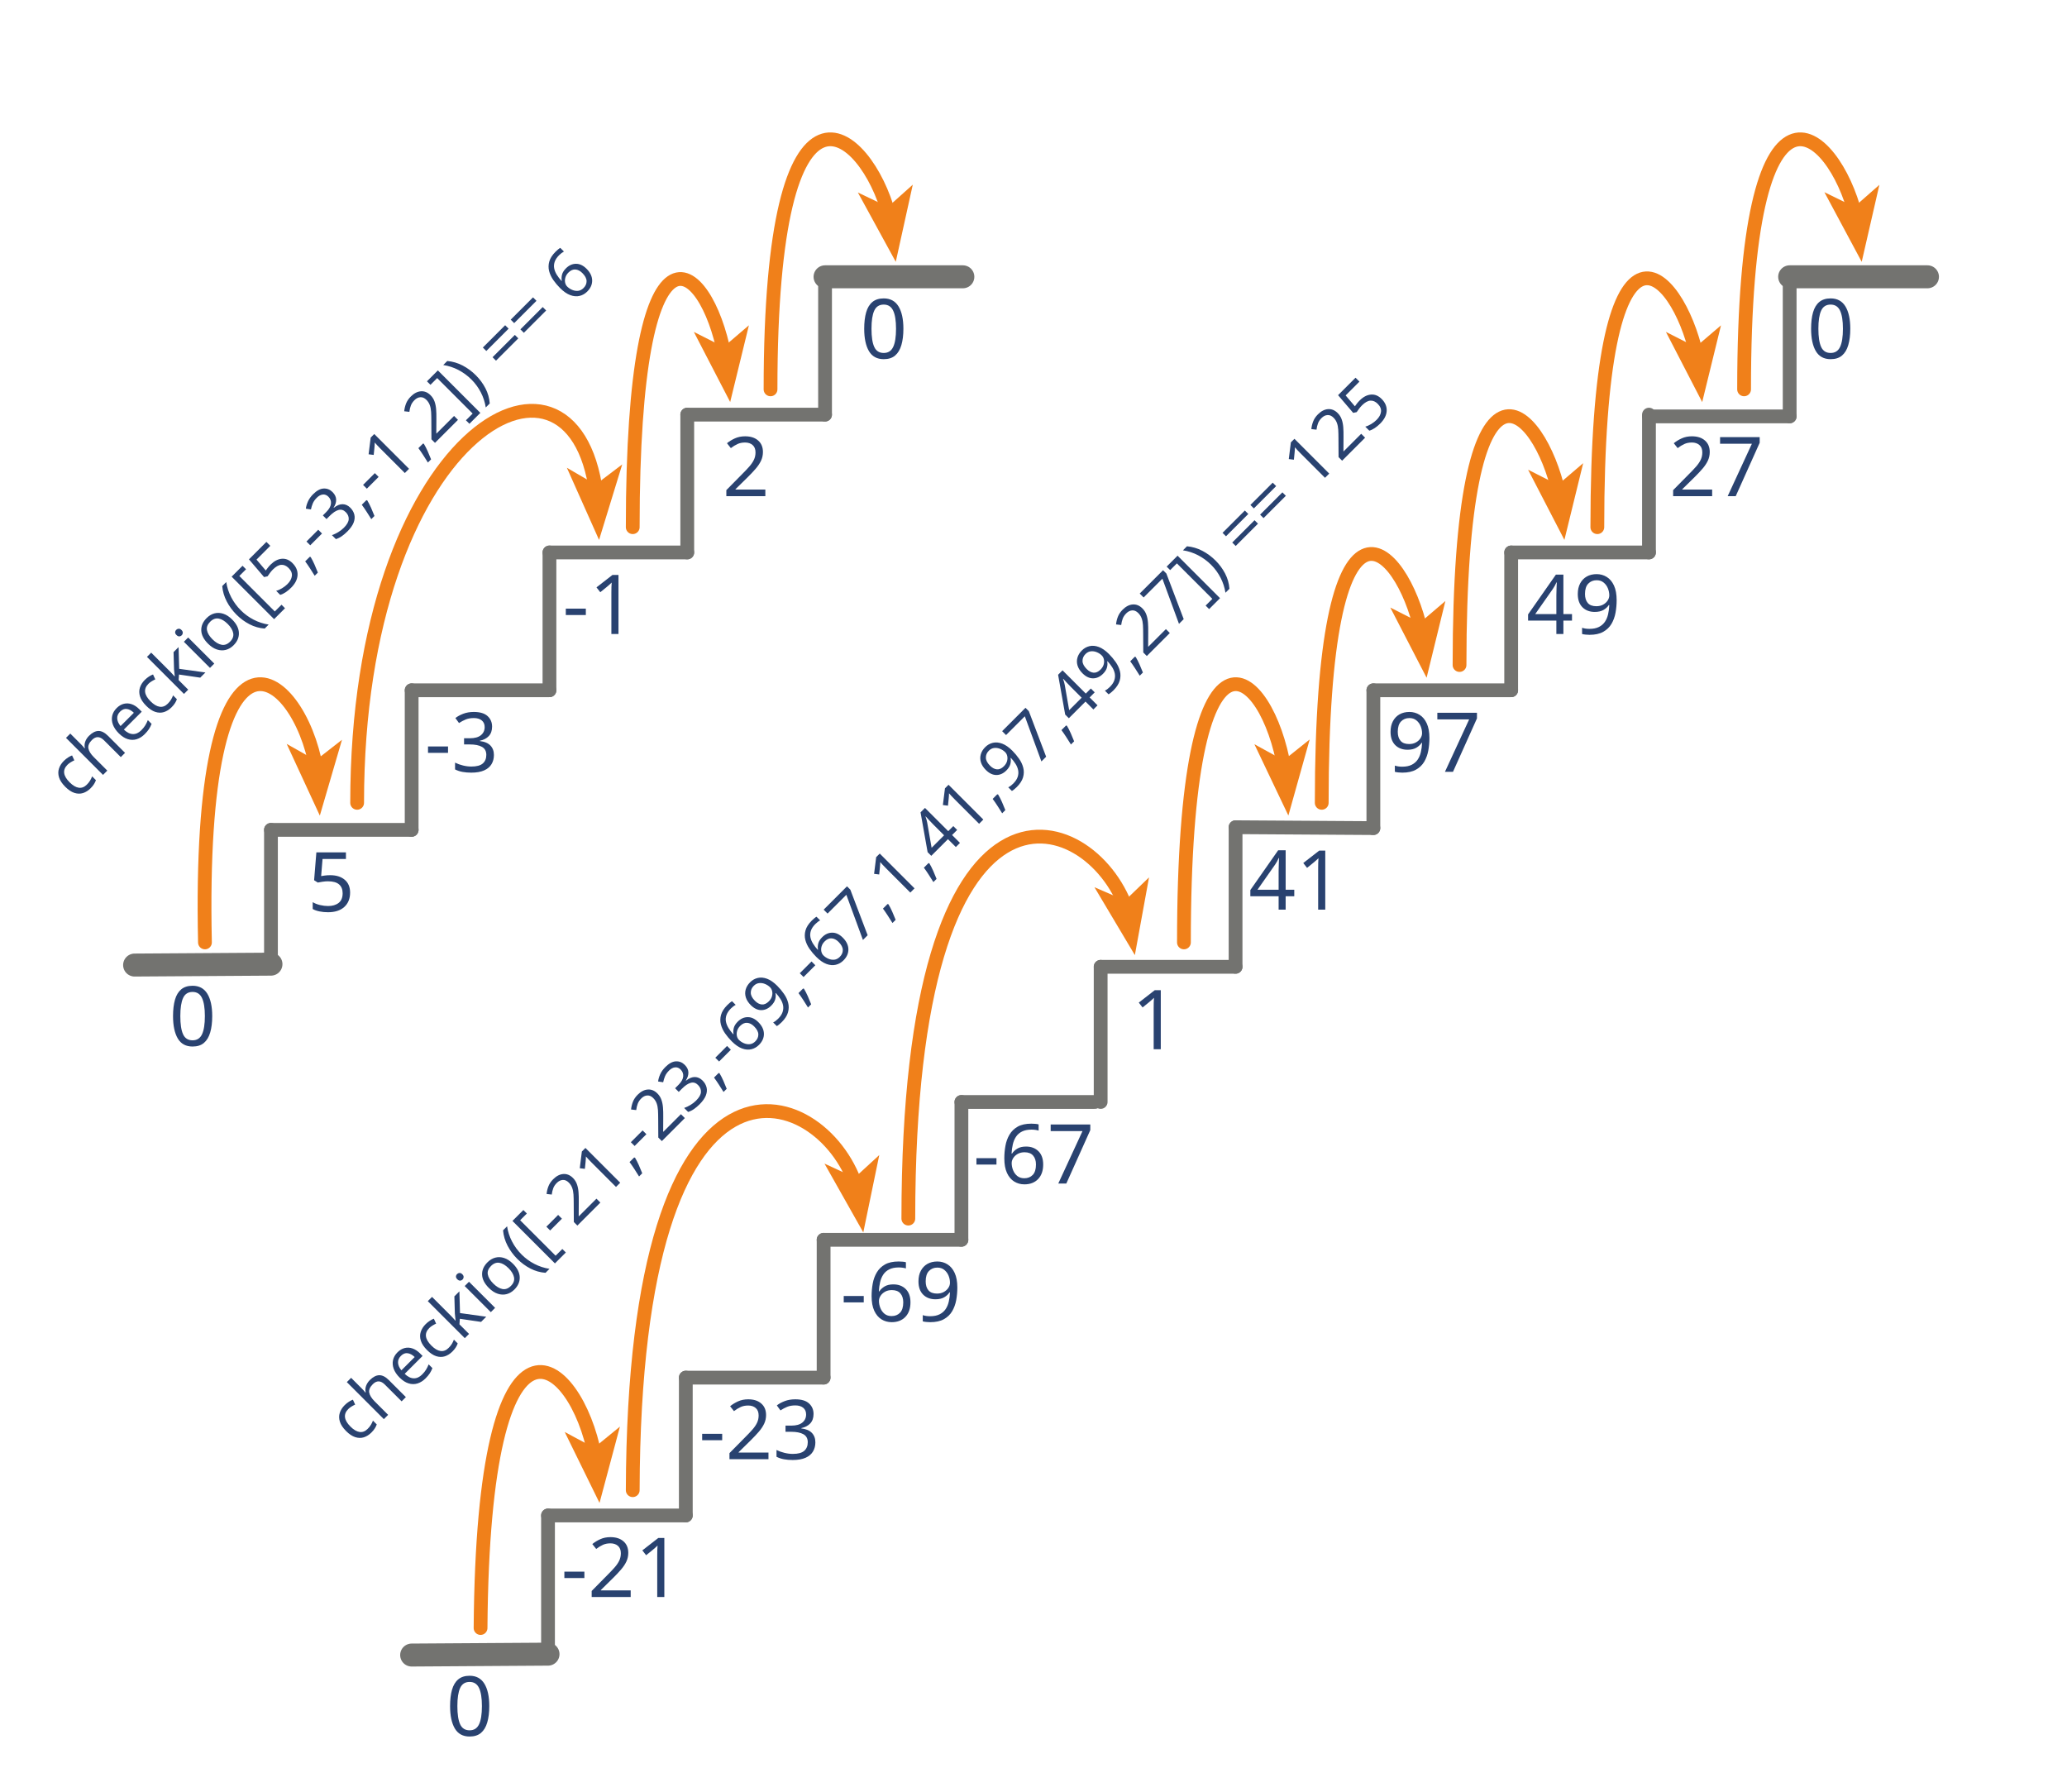
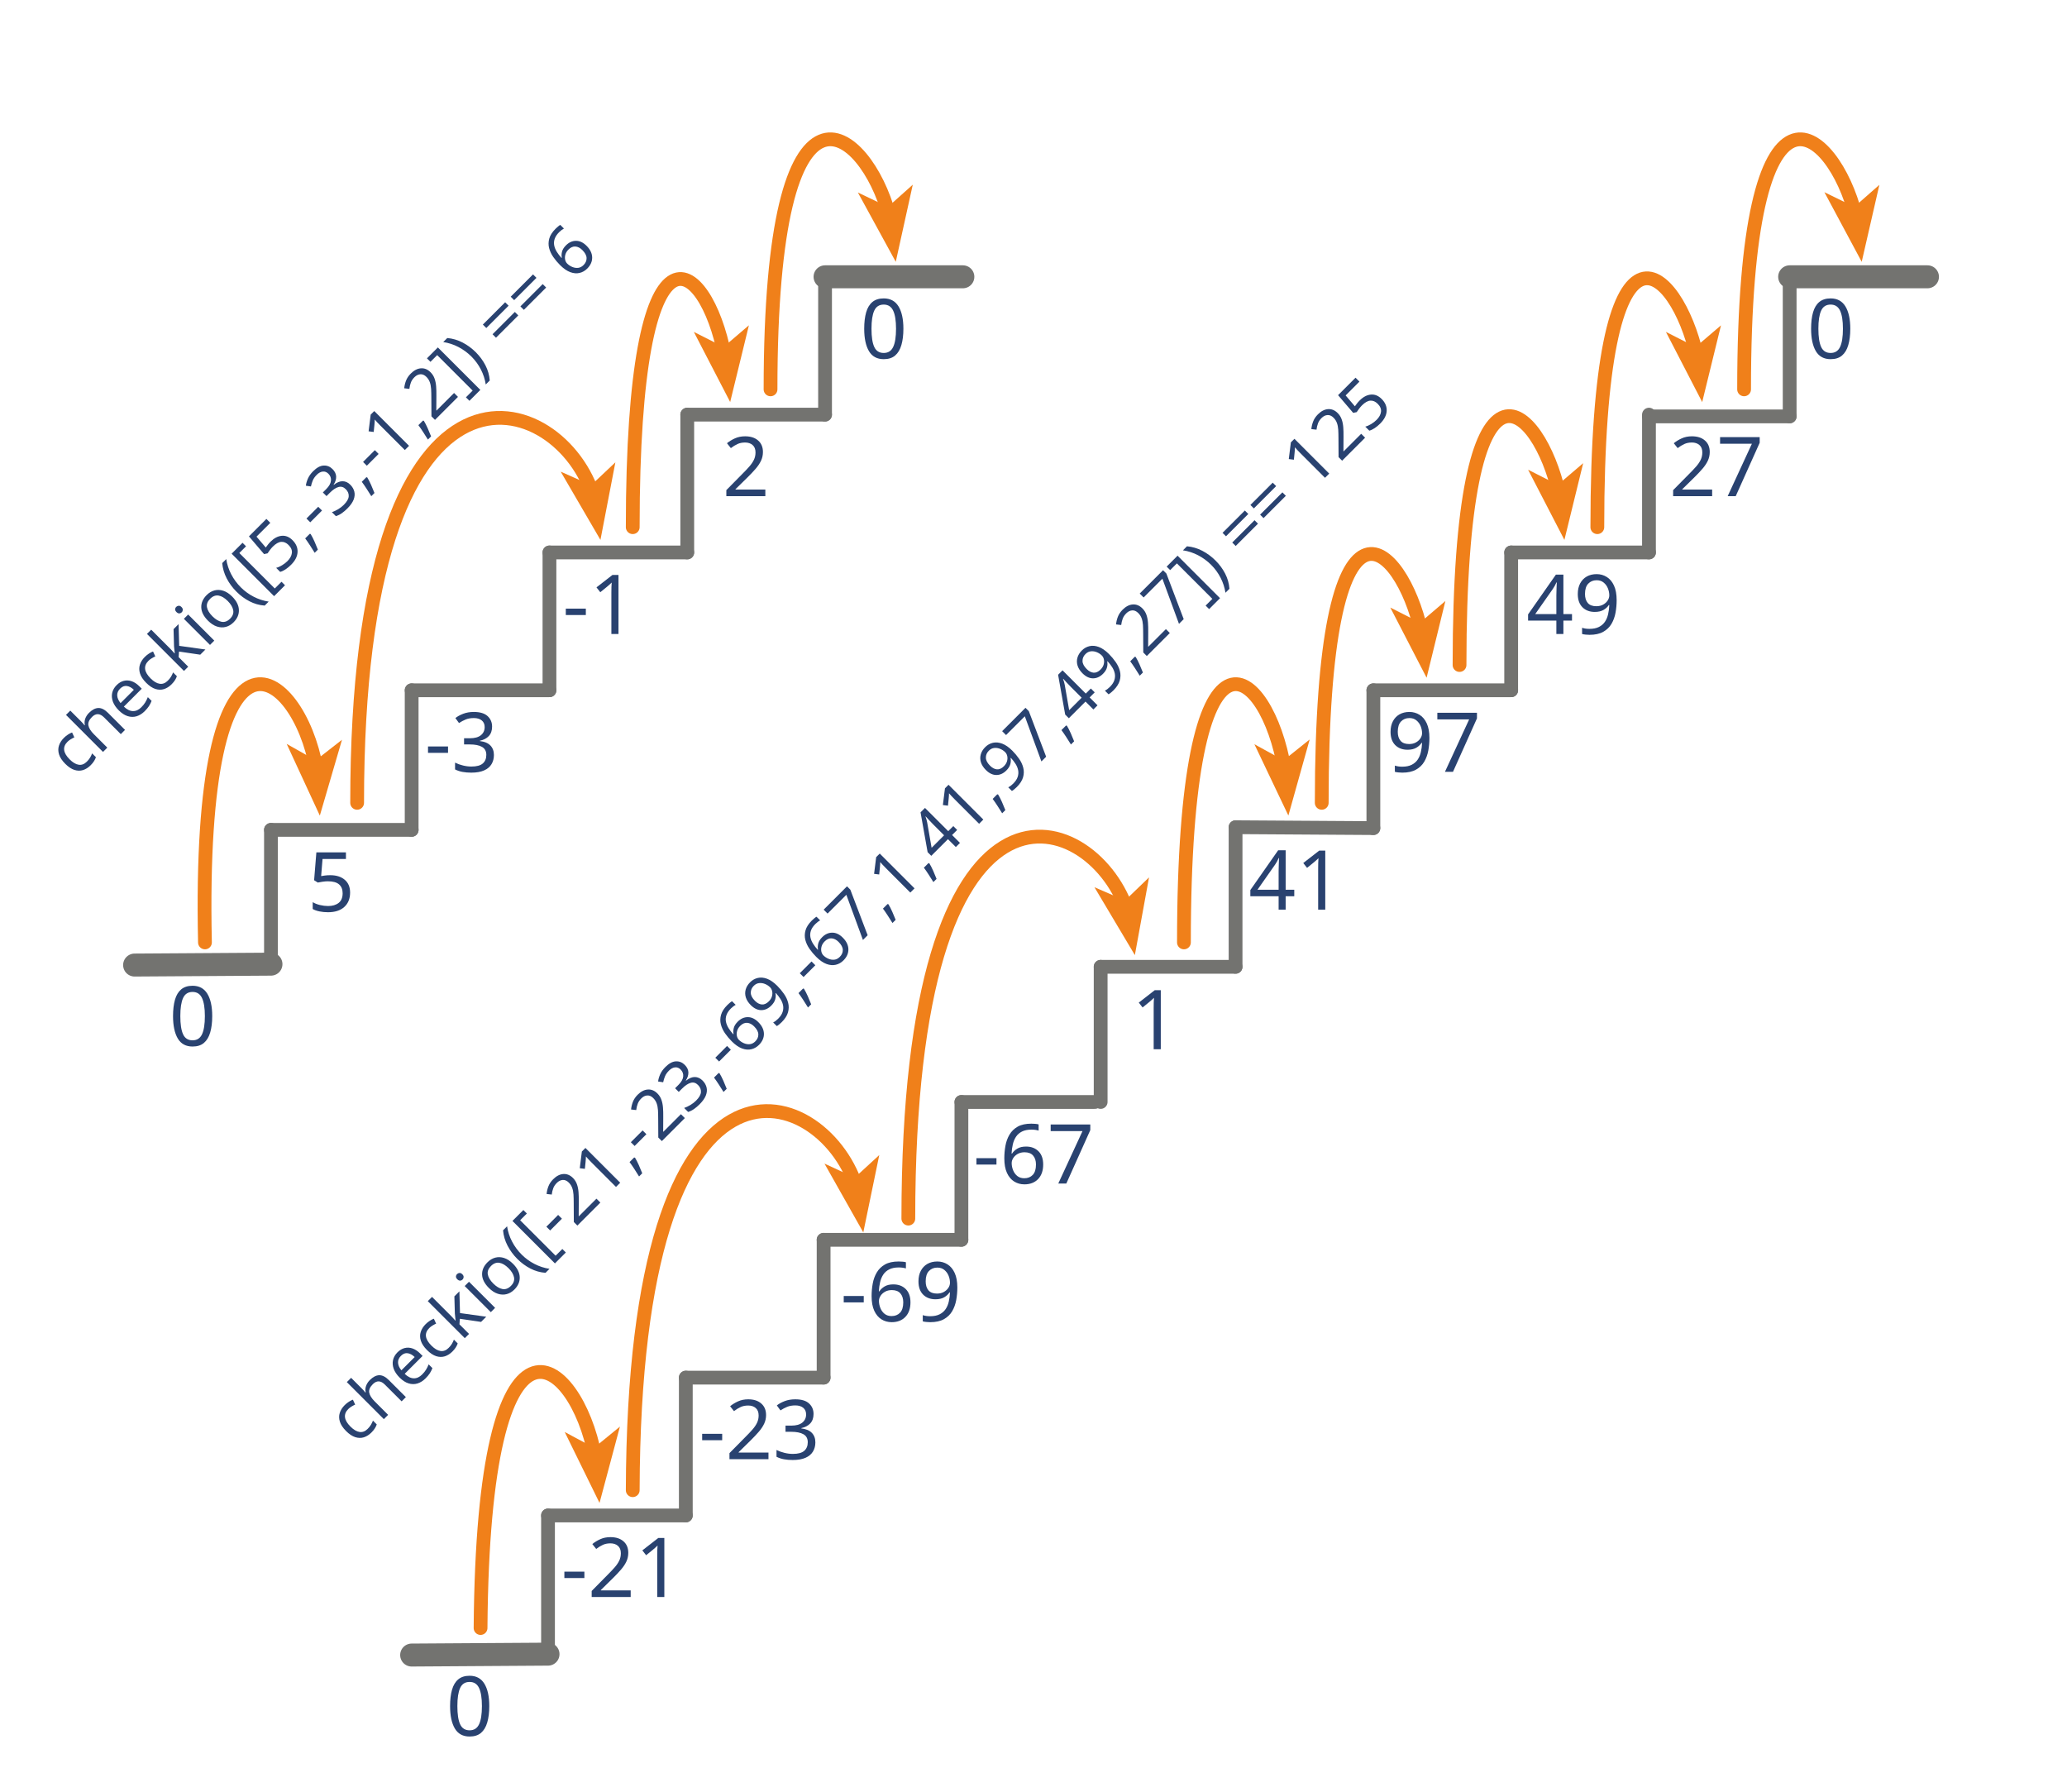
<svg xmlns="http://www.w3.org/2000/svg" version="1.1" x="0px" y="0px" width="900" height="780" viewBox="0, 0, 900, 780">
  <g id="Background">
    <rect x="0" y="0" width="900" height="780" fill="#000000" fill-opacity="0" />
  </g>
  <g id="Layer 1">
    <text transform="matrix(0.707, -0.707, 0.707, 0.707, 444.171, 324.5)">
      <tspan x="-420.3" y="11.5" font-family="Verdana-Bold" font-size="30" fill="#294270">checkio([-21,-23,-69,-67,1,41,97,49,27]) == 125</tspan>
    </text>
-     <text transform="matrix(0.707, -0.707, 0.707, 0.707, 188.784, 177.147)">
+     <text transform="matrix(0.707, -0.707, 0.707, 0.707, 188.784, 167.147)">
      <tspan x="-232.024" y="11.5" font-family="Verdana-Bold" font-size="30" fill="#294270">checkio([5,-3,-1,2]) == 6</tspan>
    </text>
    <path d="M58.609,420.12 L117.982,419.731" fill-opacity="0" stroke="#737370" stroke-width="10" stroke-linecap="round" stroke-linejoin="round" />
    <path d="M117.982,419.731 L117.982,361.267" fill-opacity="0" stroke="#737370" stroke-width="6" stroke-linecap="round" stroke-linejoin="round" />
    <path d="M117.982,361.267 L179.241,361.267" fill-opacity="0" stroke="#737370" stroke-width="6" stroke-linecap="round" stroke-linejoin="round" />
    <path d="M179.241,361.267 L179.241,300.5" fill-opacity="0" stroke="#737370" stroke-width="6" stroke-linecap="round" stroke-linejoin="round" />
    <path d="M179.241,300.5 L239.241,300.5" fill-opacity="0" stroke="#737370" stroke-width="6" stroke-linecap="round" stroke-linejoin="round" />
    <path d="M239.241,300.5 L239.241,240.5" fill-opacity="0" stroke="#737370" stroke-width="6" stroke-linecap="round" stroke-linejoin="round" />
    <path d="M239.241,240.5 L299.241,240.5" fill-opacity="0" stroke="#737370" stroke-width="6" stroke-linecap="round" stroke-linejoin="round" />
    <path d="M299.241,240.5 L299.241,180.5" fill-opacity="0" stroke="#737370" stroke-width="6" stroke-linecap="round" stroke-linejoin="round" />
    <path d="M299.241,180.5 L359.241,180.5" fill-opacity="0" stroke="#737370" stroke-width="6" stroke-linecap="round" stroke-linejoin="round" />
    <path d="M359.241,180.5 L359.241,120.5" fill-opacity="0" stroke="#737370" stroke-width="6" stroke-linecap="round" stroke-linejoin="round" />
    <path d="M419.241,120.5 L359.241,120.5" fill-opacity="0" stroke="#737370" stroke-width="10" stroke-linecap="round" stroke-linejoin="round" />
    <text transform="matrix(1, 0, 0, 1, 87.796, 443.731)">
      <tspan x="-14.219" y="11.5" font-family="Verdana-Bold" font-size="36" fill="#294270">0</tspan>
    </text>
    <text transform="matrix(1, 0, 0, 1, 148.111, 385.267)">
      <tspan x="-14.219" y="11.5" font-family="Verdana-Bold" font-size="36" fill="#294270">5</tspan>
    </text>
    <text transform="matrix(1, 0, 0, 1, 208.741, 324.5)">
      <tspan x="-23.818" y="11.5" font-family="Verdana-Bold" font-size="36" fill="#294270">-3</tspan>
    </text>
    <text transform="matrix(1, 0, 0, 1, 268.741, 264.5)">
      <tspan x="-23.818" y="11.5" font-family="Verdana-Bold" font-size="36" fill="#294270">-1</tspan>
    </text>
    <text transform="matrix(1, 0, 0, 1, 328.741, 204.5)">
      <tspan x="-14.219" y="11.5" font-family="Verdana-Bold" font-size="36" fill="#294270">2</tspan>
    </text>
    <text transform="matrix(1, 0, 0, 1, 388.741, 144.5)">
      <tspan x="-14.219" y="11.5" font-family="Verdana-Bold" font-size="36" fill="#294270">0</tspan>
    </text>
    <path d="M179.241,720.498 L238.613,720.11" fill-opacity="0" stroke="#737370" stroke-width="10" stroke-linecap="round" stroke-linejoin="round" />
    <path d="M479.241,479.731 L479.241,420.882" fill-opacity="0" stroke="#737370" stroke-width="6" stroke-linecap="round" stroke-linejoin="round" />
    <path d="M479.241,420.882 L537.986,420.882" fill-opacity="0" stroke="#737370" stroke-width="6" stroke-linecap="round" stroke-linejoin="round" />
    <path d="M537.986,420.882 L537.986,360.116" fill-opacity="0" stroke="#737370" stroke-width="6" stroke-linecap="round" stroke-linejoin="round" />
    <path d="M537.986,360.116 L597.986,360.5" fill-opacity="0" stroke="#737370" stroke-width="6" stroke-linecap="round" stroke-linejoin="round" />
    <path d="M597.986,360.5 L597.986,300.5" fill-opacity="0" stroke="#737370" stroke-width="6" stroke-linecap="round" stroke-linejoin="round" />
    <path d="M597.986,300.5 L657.986,300.5" fill-opacity="0" stroke="#737370" stroke-width="6" stroke-linecap="round" stroke-linejoin="round" />
    <path d="M657.986,300.5 L657.986,240.5" fill-opacity="0" stroke="#737370" stroke-width="6" stroke-linecap="round" stroke-linejoin="round" />
    <path d="M657.986,240.5 L717.986,240.5" fill-opacity="0" stroke="#737370" stroke-width="6" stroke-linecap="round" stroke-linejoin="round" />
    <path d="M717.986,240.5 L717.986,180.5" fill-opacity="0" stroke="#737370" stroke-width="6" stroke-linecap="round" stroke-linejoin="round" />
    <path d="M839.245,120.5 L779.245,120.5" fill-opacity="0" stroke="#737370" stroke-width="10" stroke-linecap="round" stroke-linejoin="round" />
    <text transform="matrix(1, 0, 0, 1, 208.427, 744.11)">
      <tspan x="-14.219" y="11.5" font-family="Verdana-Bold" font-size="36" fill="#294270">0</tspan>
    </text>
    <text transform="matrix(1, 0, 0, 1, 541.971, 445.267)">
      <tspan x="-49.333" y="11.5" font-family="Verdana-Bold" font-size="36" fill="#294270">1</tspan>
    </text>
    <text transform="matrix(1, 0, 0, 1, 584.811, 384.5)">
      <tspan x="-41.143" y="11.5" font-family="Verdana-Bold" font-size="36" fill="#294270">41</tspan>
    </text>
    <text transform="matrix(1, 0, 0, 1, 644.985, 324.5)">
      <tspan x="-41.317" y="11.5" font-family="Verdana-Bold" font-size="36" fill="#294270">97</tspan>
    </text>
    <text transform="matrix(1, 0, 0, 1, 698.934, 264.5)">
      <tspan x="-34.334" y="11.5" font-family="Verdana-Bold" font-size="36" fill="#294270">49</tspan>
    </text>
    <text transform="matrix(1, 0, 0, 1, 760.457, 204.5)">
      <tspan x="-33.685" y="11.5" font-family="Verdana-Bold" font-size="36" fill="#294270">27</tspan>
    </text>
    <path d="M238.613,720.498 L238.613,659.731" fill-opacity="0" stroke="#737370" stroke-width="6" stroke-linecap="round" stroke-linejoin="round" />
    <path d="M238.613,659.731 L298.613,659.731" fill-opacity="0" stroke="#737370" stroke-width="6" stroke-linecap="round" stroke-linejoin="round" />
    <path d="M298.613,659.731 L298.613,599.731" fill-opacity="0" stroke="#737370" stroke-width="6" stroke-linecap="round" stroke-linejoin="round" />
    <path d="M298.613,599.731 L358.613,599.731" fill-opacity="0" stroke="#737370" stroke-width="6" stroke-linecap="round" stroke-linejoin="round" />
    <path d="M358.613,599.731 L358.613,539.731" fill-opacity="0" stroke="#737370" stroke-width="6" stroke-linecap="round" stroke-linejoin="round" />
    <path d="M358.613,539.731 L418.613,539.731" fill-opacity="0" stroke="#737370" stroke-width="6" stroke-linecap="round" stroke-linejoin="round" />
    <path d="M418.613,539.731 L418.613,479.731" fill-opacity="0" stroke="#737370" stroke-width="6" stroke-linecap="round" stroke-linejoin="round" />
    <text transform="matrix(1, 0, 0, 1, 463.662, 523.731)">
      <tspan x="-39.944" y="-8.5" font-family="Verdana-Bold" font-size="36" fill="#294270">-67</tspan>
    </text>
    <text transform="matrix(1, 0, 0, 1, 339.095, 623.731)">
      <tspan x="-34.8" y="11.5" font-family="Verdana-Bold" font-size="36" fill="#294270">-23</tspan>
    </text>
    <text transform="matrix(1, 0, 0, 1, 402.124, 605.731)">
      <tspan x="-36.193" y="-30.5" font-family="Verdana-Bold" font-size="36" fill="#294270">-69</tspan>
    </text>
    <path d="M418.613,479.731 L476.727,479.731" fill-opacity="0" stroke="#737370" stroke-width="6" stroke-linecap="round" stroke-linejoin="round" />
    <text transform="matrix(1, 0, 0, 1, 280.531, 683.731)">
      <tspan x="-36.236" y="11.5" font-family="Verdana-Bold" font-size="36" fill="#294270">-21</tspan>
    </text>
    <path d="M717.986,181.267 L779.245,181.267" fill-opacity="0" stroke="#737370" stroke-width="6" stroke-linecap="round" stroke-linejoin="round" />
    <path d="M779.245,181.267 L779.245,120.5" fill-opacity="0" stroke="#737370" stroke-width="6" stroke-linecap="round" stroke-linejoin="round" />
    <text transform="matrix(1, 0, 0, 1, 801.03, 144.5)">
      <tspan x="-14.219" y="11.5" font-family="Verdana-Bold" font-size="36" fill="#294270">0</tspan>
    </text>
    <g>
      <path d="M89.241,410.267 C85.878,257.638 129.994,290.727 137.732,334.571" fill-opacity="0" stroke="#F0801A" stroke-width="6" stroke-linecap="round" />
      <path d="M137.732,334.571 L131.451,331.028 L138.623,346.538 L143.418,330.137 z" fill="#F0801A" fill-opacity="1" stroke="#F0801A" stroke-width="6" stroke-opacity="1" />
    </g>
    <g>
-       <path d="M155.5,349.5 C155.5,189.049 249.293,136.266 259.586,214.538" fill-opacity="0" stroke="#F0801A" stroke-width="6" stroke-linecap="round" />
-       <path d="M259.586,214.538 L253.354,210.911 L260.318,226.515 L265.331,210.179 z" fill="#F0801A" fill-opacity="1" stroke="#F0801A" stroke-width="6" stroke-opacity="1" />
+       <path d="M155.5,349.5 C155.5,141.577 242.061,167.781 257.995,214.786" fill-opacity="0" stroke="#F0801A" stroke-width="6" stroke-linecap="round" />
+       <path d="M257.995,214.786 L251.409,211.85 L260.009,226.616 L263.239,209.836 z" fill="#F0801A" fill-opacity="1" stroke="#F0801A" stroke-width="6" stroke-opacity="1" />
    </g>
    <g>
      <path d="M275.5,229.5 C275.5,86.804 307.333,112.444 315.484,154.622" fill-opacity="0" stroke="#F0801A" stroke-width="6" stroke-linecap="round" />
      <path d="M315.484,154.622 L309.05,151.364 L316.912,166.536 L320.965,149.936 z" fill="#F0801A" fill-opacity="1" stroke="#F0801A" stroke-width="6" stroke-opacity="1" />
    </g>
    <g>
      <path d="M335.5,169.5 C335.5,19.98 377.187,56.221 387.13,93.636" fill-opacity="0" stroke="#F0801A" stroke-width="6" stroke-linecap="round" />
      <path d="M387.13,93.636 L380.626,90.523 L388.824,105.516 L392.505,88.83 z" fill="#F0801A" fill-opacity="1" stroke="#F0801A" stroke-width="6" stroke-opacity="1" />
    </g>
    <g>
      <path d="M209.241,708.731 C210.372,556.978 250.803,590.488 259.043,633.831" fill-opacity="0" stroke="#F0801A" stroke-width="6" stroke-linecap="round" />
      <path d="M259.043,633.831 L252.682,630.433 L260.211,645.774 L264.625,629.266 z" fill="#F0801A" fill-opacity="1" stroke="#F0801A" stroke-width="6" stroke-opacity="1" />
    </g>
    <g>
      <path d="M275.5,648.731 C276.067,441.619 357.824,471.158 372.719,516.212" fill-opacity="0" stroke="#F0801A" stroke-width="6" stroke-linecap="round" />
      <path d="M372.719,516.212 L366.174,513.186 L374.571,528.069 L378.03,511.335 z" fill="#F0801A" fill-opacity="1" stroke="#F0801A" stroke-width="6" stroke-opacity="1" />
    </g>
    <g>
      <path d="M395.5,530.5 C395.5,323.129 474.87,351.501 490.488,395.566" fill-opacity="0" stroke="#F0801A" stroke-width="6" stroke-linecap="round" />
      <path d="M490.488,395.566 L483.874,392.694 L492.617,407.376 L495.684,390.565 z" fill="#F0801A" fill-opacity="1" stroke="#F0801A" stroke-width="6" stroke-opacity="1" />
    </g>
    <g>
      <path d="M515.5,410.267 C515.5,257.638 551.873,290.727 559.217,334.571" fill-opacity="0" stroke="#F0801A" stroke-width="6" stroke-linecap="round" />
      <path d="M559.217,334.571 L552.896,331.1 L560.244,346.527 L564.852,330.072 z" fill="#F0801A" fill-opacity="1" stroke="#F0801A" stroke-width="6" stroke-opacity="1" />
    </g>
    <g>
      <path d="M575.5,349.5 C575.5,200.001 610.397,237.031 618.729,274.637" fill-opacity="0" stroke="#F0801A" stroke-width="6" stroke-linecap="round" />
      <path d="M618.729,274.637 L612.298,271.375 L620.149,286.553 L624.214,269.955 z" fill="#F0801A" fill-opacity="1" stroke="#F0801A" stroke-width="6" stroke-opacity="1" />
    </g>
    <g>
      <path d="M635.5,289.5 C635.5,140.001 670.397,177.031 678.729,214.637" fill-opacity="0" stroke="#F0801A" stroke-width="6" stroke-linecap="round" />
      <path d="M678.729,214.637 L672.298,211.375 L680.149,226.553 L684.214,209.955 z" fill="#F0801A" fill-opacity="1" stroke="#F0801A" stroke-width="6" stroke-opacity="1" />
    </g>
    <g>
      <path d="M695.5,229.5 C695.5,80.001 730.397,117.031 738.729,154.637" fill-opacity="0" stroke="#F0801A" stroke-width="6" stroke-linecap="round" />
      <path d="M738.729,154.637 L732.298,151.375 L740.149,166.553 L744.214,149.955 z" fill="#F0801A" fill-opacity="1" stroke="#F0801A" stroke-width="6" stroke-opacity="1" />
    </g>
    <g>
      <path d="M759.4,169.5 C759.4,20.001 798.541,56.211 807.886,93.621" fill-opacity="0" stroke="#F0801A" stroke-width="6" stroke-linecap="round" />
      <path d="M807.886,93.621 L801.408,90.453 L809.48,105.514 L813.302,88.859 z" fill="#F0801A" fill-opacity="1" stroke="#F0801A" stroke-width="6" stroke-opacity="1" />
    </g>
  </g>
  <defs />
</svg>
